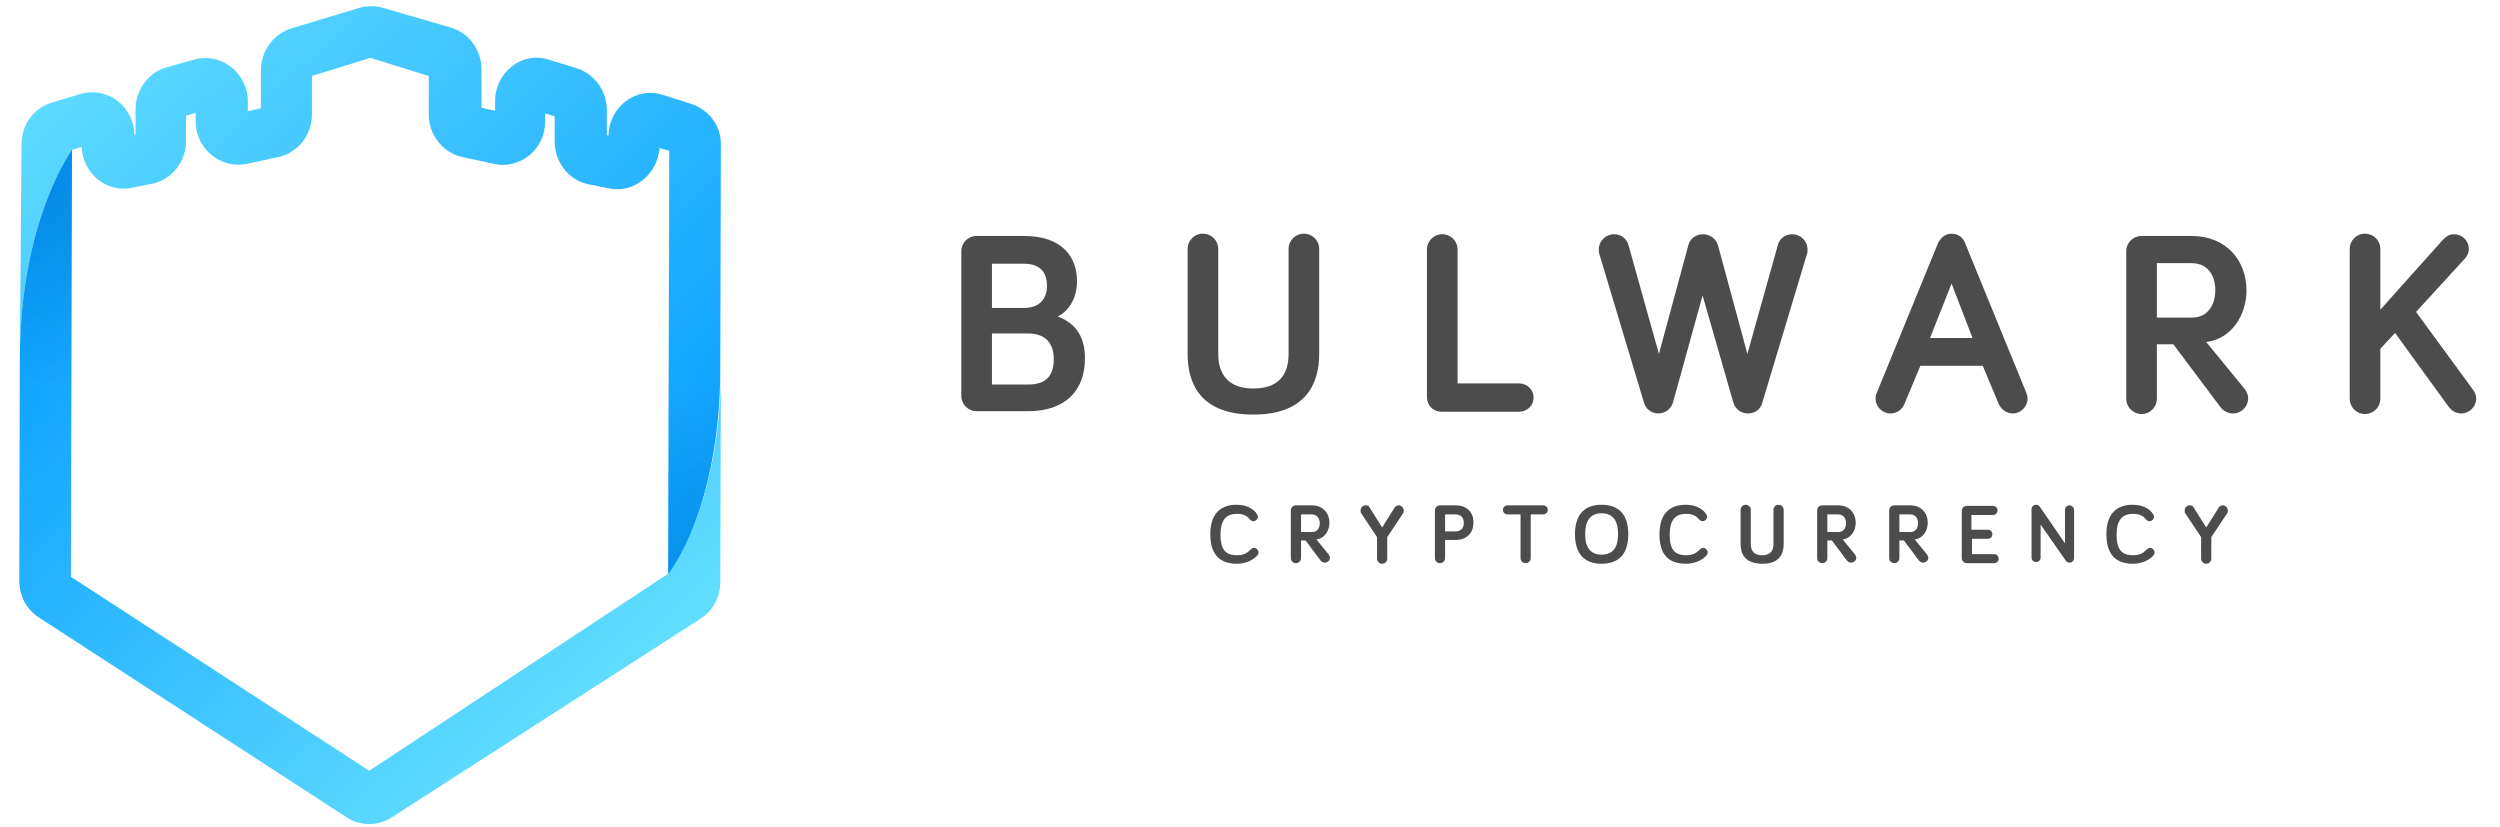
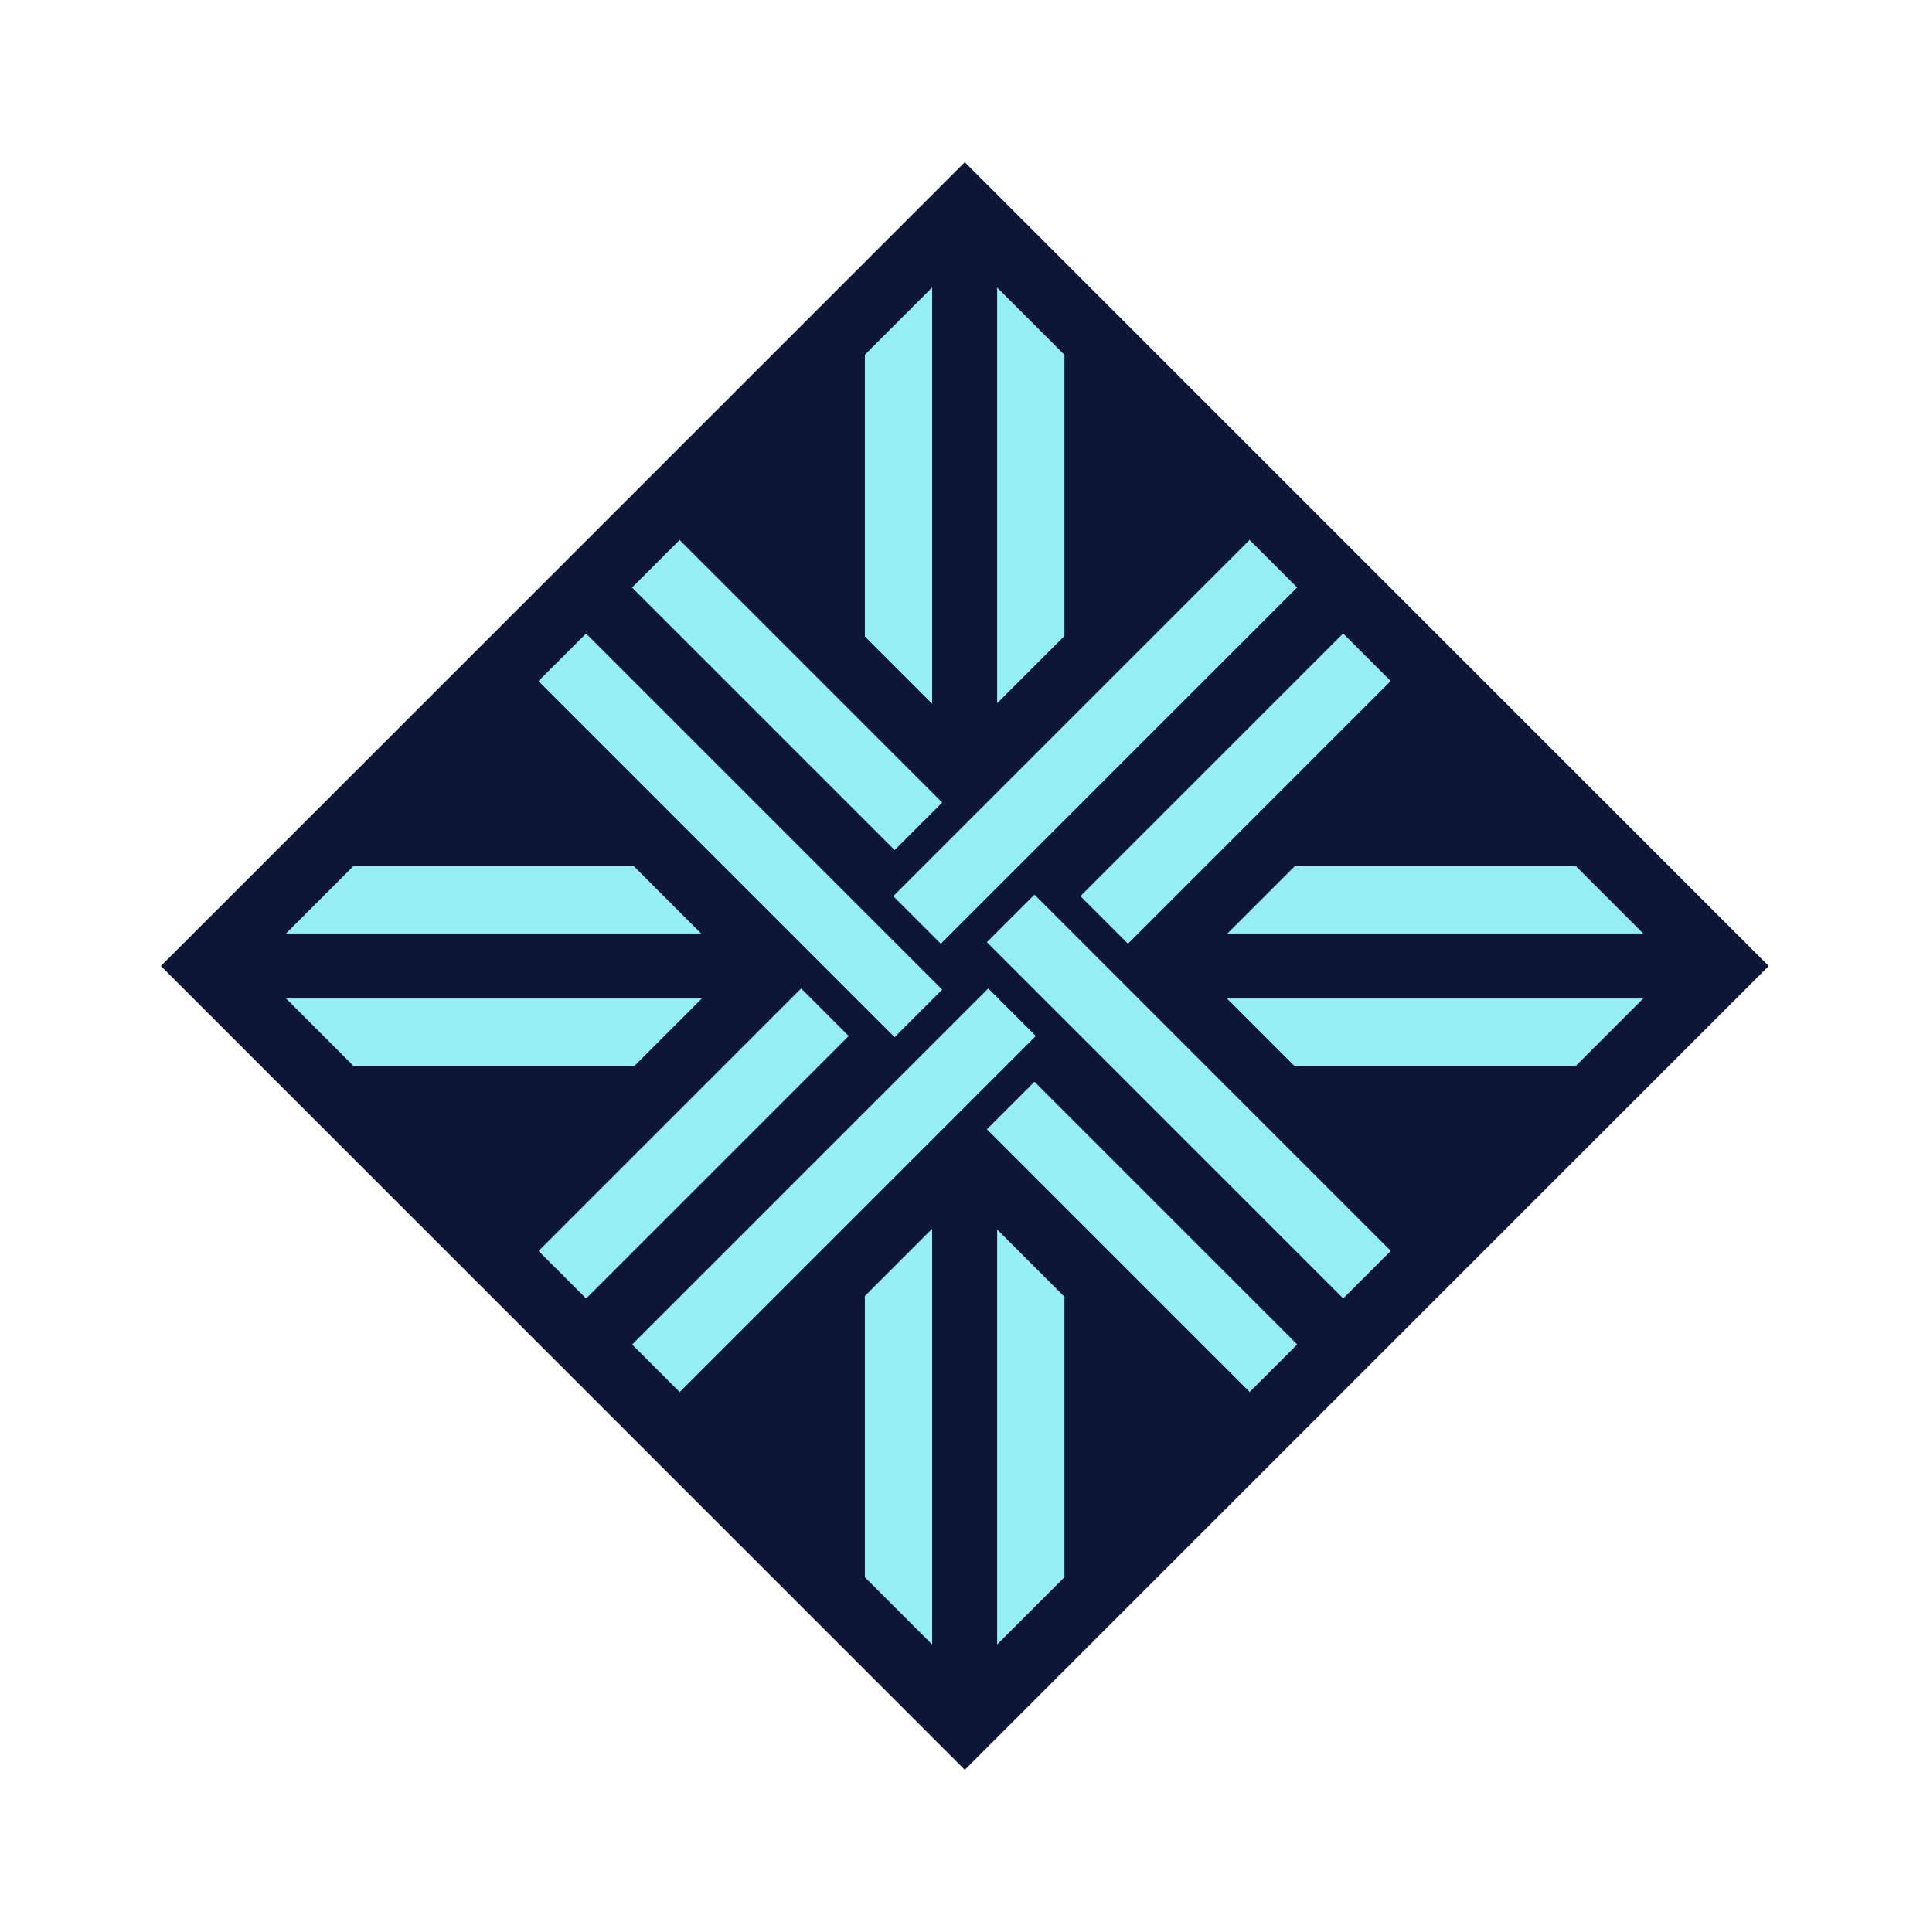
- <svg xmlns="http://www.w3.org/2000/svg" xmlns:xlink="http://www.w3.org/1999/xlink" viewBox="0 0 440.8 145.7" enable-background="new 0 0 440.8 145.7">
-   <style type="text/css">.st0{fill:#4C4C4C;} .st1{clip-path:url(#SVGID_2_);} .st2{fill:url(#SVGID_3_);} .st3{fill:url(#SVGID_4_);} .st4{filter:url(#Adobe_OpacityMaskFilter);} .st5{fill:url(#SVGID_6_);} .st6{opacity:0.19;mask:url(#SVGID_5_);fill:url(#SVGID_7_);} .st7{filter:url(#Adobe_OpacityMaskFilter_1_);} .st8{fill:url(#SVGID_9_);} .st9{opacity:0.19;mask:url(#SVGID_8_);fill:url(#SVGID_10_);}</style>
-   <g id="Layer_1_1_">
-     <path class="st0" d="M172.2 72.5c-1.5 0-2.7-1.2-2.7-2.7v-25.5c0-1.5 1.2-2.7 2.7-2.7h8.3c6.9 0 9.4 3.8 9.4 8 0 3-1.5 5.3-3.4 6.2 3.4 1.3 4.8 3.8 4.8 7.4 0 5.6-3.4 9.3-10 9.3h-9.1zm2.7-18.2h5.6c2.9 0 4.1-1.7 4.1-3.9 0-2.4-1.2-3.9-4.1-3.9h-5.6v7.8zm0 13.5h6.4c3.3 0 4.5-1.7 4.5-4.5s-1.5-4.5-4.5-4.5h-6.4v9zm34.5-5.4v-18.5c0-1.5 1.2-2.7 2.7-2.7s2.7 1.2 2.7 2.7v18.5c0 2.8 1.1 6.1 6.2 6.1 5.2 0 6.2-3.3 6.2-6.1v-18.5c0-1.5 1.2-2.7 2.7-2.7s2.7 1.2 2.7 2.7v18.5c0 5.2-2.3 10.7-11.6 10.7s-11.6-5.4-11.6-10.7zm58.4 5.2c1.5 0 2.6 1.1 2.6 2.5s-1.1 2.5-2.6 2.5h-13.6c-1.5 0-2.6-1.1-2.6-2.6v-26c0-1.5 1.2-2.7 2.7-2.7s2.7 1.2 2.7 2.7v23.6h10.8zm32.4-15.5l-5.2 18.8c-.3 1.1-1.3 2-2.6 2-1.2 0-2.2-.8-2.5-1.8l-7.9-26.3c-.1-.3-.1-.5-.1-.8 0-1.5 1.2-2.7 2.7-2.7 1.5 0 2.3 1.1 2.5 1.8l5.4 19.3 5.2-19.2c.3-1.2 1.4-1.9 2.6-1.9 1.1 0 2.2.7 2.6 1.9l5.2 19.2 5.4-19.3c.2-.8 1.1-1.8 2.5-1.8 1.5 0 2.7 1.2 2.7 2.7 0 .3 0 .6-.1.8l-7.9 26.3c-.3 1.1-1.3 1.8-2.5 1.8s-2.3-.8-2.6-2l-5.4-18.8zm38.4 12.4l-2.8 6.7c-.4 1-1.3 1.7-2.5 1.7-1.4 0-2.6-1.2-2.6-2.6 0-.3 0-.6.2-1l10.8-26.4c.3-.6 1-1.7 2.4-1.7s2.2 1 2.4 1.7l10.8 26.4c.1.3.2.7.2 1 0 1.4-1.2 2.6-2.6 2.6-1.2 0-2.1-.8-2.5-1.7l-2.8-6.7h-11zm5.5-14.5l-3.8 9.6h7.5l-3.7-9.6zm36.2 10.7v9.6c0 1.5-1.2 2.7-2.7 2.7-1.5 0-2.7-1.2-2.7-2.7v-26c0-1.5 1.2-2.7 2.7-2.7h8.8c6.2 0 9.7 4.4 9.7 9.6 0 4.4-2.7 8.6-7.1 9.1l6.8 8.3c.4.6.6 1.1.6 1.6 0 1.5-1.2 2.7-2.7 2.7-.8 0-1.6-.4-2.1-1l-8.4-11.2h-2.9zm0-14.3v9.6h6.2c2.8 0 4.1-2.3 4.1-4.8s-1.2-4.8-4.2-4.8h-6.1zm39.5 8.1l11-12.3c.6-.6 1.2-.9 1.9-.9 1.4 0 2.6 1.1 2.6 2.6 0 .7-.3 1.3-.7 1.7l-8.6 9.4 10.1 13.8c.3.4.5 1 .5 1.5 0 1.4-1.2 2.6-2.6 2.6-1.1 0-1.8-.6-2.2-1.1l-9.5-13.1-2.6 2.8v8.8c0 1.5-1.2 2.7-2.7 2.7-1.5 0-2.7-1.2-2.7-2.7v-26.4c0-1.5 1.2-2.7 2.7-2.7 1.5 0 2.7 1.2 2.7 2.7v10.6zm-247.6 18c-1.5 0-2.7-1.2-2.7-2.7v-25.5c0-1.5 1.2-2.7 2.7-2.7h8.3c6.9 0 9.4 3.8 9.4 8 0 3-1.5 5.3-3.4 6.2 3.4 1.3 4.8 3.8 4.8 7.4 0 5.6-3.4 9.3-10 9.3h-9.1zm2.7-18.2h5.6c2.9 0 4.1-1.7 4.1-3.9 0-2.4-1.2-3.9-4.1-3.9h-5.6v7.8zm0 13.5h6.4c3.3 0 4.5-1.7 4.5-4.5s-1.5-4.5-4.5-4.5h-6.4v9zm34.5-5.4v-18.5c0-1.5 1.2-2.7 2.7-2.7 1.5 0 2.7 1.2 2.7 2.7v18.5c0 2.8 1.1 6.1 6.2 6.1 5.2 0 6.2-3.3 6.2-6.1v-18.5c0-1.5 1.2-2.7 2.7-2.7s2.7 1.2 2.7 2.7v18.5c0 5.2-2.3 10.7-11.6 10.7s-11.6-5.4-11.6-10.7zm58.4 5.2c1.5 0 2.6 1.1 2.6 2.5s-1.1 2.5-2.6 2.5h-13.6c-1.5 0-2.6-1.1-2.6-2.6v-26c0-1.5 1.2-2.7 2.7-2.7s2.7 1.2 2.7 2.7v23.6h10.8zm32.4-15.5l-5.2 18.8c-.3 1.1-1.3 2-2.6 2-1.2 0-2.2-.8-2.5-1.8l-7.9-26.3c-.1-.3-.1-.5-.1-.8 0-1.5 1.2-2.7 2.7-2.7 1.5 0 2.3 1.1 2.5 1.8l5.4 19.3 5.2-19.2c.3-1.2 1.4-1.9 2.6-1.9 1.1 0 2.2.7 2.6 1.9l5.2 19.2 5.4-19.3c.2-.8 1.1-1.8 2.5-1.8 1.5 0 2.7 1.2 2.7 2.7 0 .3 0 .6-.1.8l-7.9 26.3c-.3 1.1-1.3 1.8-2.5 1.8s-2.3-.8-2.6-2l-5.4-18.8zm38.4 12.4l-2.8 6.7c-.4 1-1.3 1.7-2.5 1.7-1.4 0-2.6-1.2-2.6-2.6 0-.3 0-.6.2-1l10.8-26.4c.3-.6 1-1.7 2.4-1.7s2.2 1 2.4 1.7l10.8 26.4c.1.3.2.7.2 1 0 1.4-1.2 2.6-2.6 2.6-1.2 0-2.1-.8-2.5-1.7l-2.8-6.7h-11zm5.5-14.5l-3.8 9.6h7.5l-3.7-9.6zm36.2 10.7v9.6c0 1.5-1.2 2.7-2.7 2.7-1.5 0-2.7-1.2-2.7-2.7v-26c0-1.5 1.2-2.7 2.7-2.7h8.8c6.2 0 9.7 4.4 9.7 9.6 0 4.4-2.7 8.6-7.1 9.1l6.8 8.3c.4.6.6 1.1.6 1.6 0 1.5-1.2 2.7-2.7 2.7-.8 0-1.6-.4-2.1-1l-8.4-11.2h-2.9zm0-14.3v9.6h6.2c2.8 0 4.1-2.3 4.1-4.8s-1.2-4.8-4.2-4.8h-6.1zm39.5 8.1l11-12.3c.6-.6 1.2-.9 1.9-.9 1.4 0 2.6 1.1 2.6 2.6 0 .7-.3 1.3-.7 1.7l-8.6 9.4 10.1 13.8c.3.4.5 1 .5 1.5 0 1.4-1.2 2.6-2.6 2.6-1.1 0-1.8-.6-2.2-1.1l-9.5-13.1-2.6 2.8v8.8c0 1.5-1.2 2.7-2.7 2.7-1.5 0-2.7-1.2-2.7-2.7v-26.4c0-1.5 1.2-2.7 2.7-2.7 1.5 0 2.7 1.2 2.7 2.7v10.6zm-206.4 39.7c0-3.5 1.7-5.2 4.6-5.2 1.8 0 3 .7 3.6 1.6.1.2.2.3.2.5 0 .4-.4.8-.8.8-.2 0-.4-.1-.6-.3-.6-.7-1.2-1-2.3-1-2 0-2.9 1.2-2.9 3.7 0 2.6.9 3.6 2.9 3.6 1.1 0 1.7-.3 2.4-1 .2-.2.4-.3.6-.3.4 0 .8.4.8.8 0 .2-.1.3-.1.4-.7.9-2.1 1.6-3.7 1.6-3 0-4.7-1.6-4.7-5.2zm16 1.1v3.1c0 .5-.4.9-.9.9s-.9-.4-.9-.9v-8.4c0-.5.4-.9.9-.9h2.8c2 0 3.1 1.4 3.1 3.1 0 1.4-.9 2.8-2.3 2.9l2.2 2.7c.1.2.2.4.2.5 0 .5-.4.9-.9.9-.3 0-.5-.1-.7-.3l-2.7-3.6h-.8zm0-4.6v3.1h2c.9 0 1.3-.8 1.3-1.5 0-.8-.4-1.6-1.4-1.6h-1.9zm14.3 2.3l2.2-3.5c.1-.2.4-.4.7-.4.5 0 .9.4.9.9 0 .2 0 .3-.1.5l-2.8 4.2v3.8c0 .5-.4.9-.9.9s-.9-.4-.9-.9v-3.8l-2.8-4.2c-.1-.1-.1-.3-.1-.5 0-.5.4-.9.9-.9.3 0 .6.1.7.4l2.2 3.5zm11.1 2.3v3.1c0 .5-.4.9-.9.9s-.9-.4-.9-.9v-8.4c0-.5.4-.9.9-.9h2.8c1.7 0 3.1 1 3.1 3s-1.3 3.1-3.1 3.1h-1.9zm0-4.6v3h1.8c.9 0 1.5-.5 1.5-1.5s-.6-1.5-1.5-1.5h-1.8zm15.1 0v7.7c0 .5-.4.9-.9.9s-.9-.4-.9-.9v-7.7h-2.3c-.4 0-.8-.3-.8-.8 0-.4.3-.8.8-.8h6.3c.4 0 .8.3.8.8 0 .4-.3.8-.8.8h-2.2zm7.8 3.5c0-3.5 1.7-5.2 4.7-5.2s4.7 1.7 4.7 5.2-1.7 5.2-4.7 5.2-4.7-1.7-4.7-5.2zm1.8 0c0 2.4 1 3.6 2.9 3.6s2.9-1.2 2.9-3.6c0-2.5-1-3.7-2.9-3.7s-2.9 1.2-2.9 3.7zm13.1 0c0-3.5 1.7-5.2 4.6-5.2 1.8 0 3 .7 3.6 1.6.1.2.2.3.2.5 0 .4-.4.8-.8.8-.2 0-.4-.1-.6-.3-.6-.7-1.2-1-2.3-1-2 0-2.9 1.2-2.9 3.7 0 2.6.9 3.6 2.9 3.6 1.1 0 1.7-.3 2.4-1 .2-.2.4-.3.6-.3.4 0 .8.4.8.8 0 .2-.1.3-.1.4-.7.9-2.1 1.6-3.7 1.6-3.1 0-4.7-1.6-4.7-5.2zm14.3 1.7v-6c0-.5.4-.9.9-.9s.9.4.9.9v6c0 .9.3 2 2 2s2-1.1 2-2v-6c0-.5.4-.9.9-.9s.9.4.9.9v6c0 1.7-.7 3.5-3.7 3.5-3.2 0-3.9-1.8-3.9-3.5zm15.3-.6v3.1c0 .5-.4.9-.9.9s-.9-.4-.9-.9v-8.4c0-.5.4-.9.9-.9h2.8c2 0 3.1 1.4 3.1 3.1 0 1.4-.9 2.8-2.3 2.9l2.2 2.7c.1.2.2.4.2.5 0 .5-.4.9-.9.9-.3 0-.5-.1-.7-.3l-2.7-3.6h-.8zm0-4.6v3.1h2c.9 0 1.3-.8 1.3-1.5 0-.8-.4-1.6-1.4-1.6h-1.9zm12.7 4.6v3.1c0 .5-.4.9-.9.9s-.9-.4-.9-.9v-8.4c0-.5.4-.9.9-.9h2.8c2 0 3.1 1.4 3.1 3.1 0 1.4-.9 2.8-2.3 2.9l2.2 2.7c.1.2.2.4.2.5 0 .5-.4.9-.9.9-.3 0-.5-.1-.7-.3l-2.7-3.6h-.8zm0-4.6v3.1h2c.9 0 1.3-.8 1.3-1.5 0-.8-.4-1.6-1.4-1.6h-1.9zm12.8 2.7h2.8c.4 0 .8.3.8.8 0 .4-.3.8-.8.8h-2.8v2.7h3.9c.4 0 .8.3.8.8 0 .4-.3.8-.8.8h-4.8c-.5 0-.9-.4-.9-.9v-8.3c0-.5.4-.9.9-.9h4.6c.4 0 .8.3.8.8 0 .4-.3.8-.8.8h-3.8v2.6zm18-3.5v8.5c0 .5-.4.8-.8.8-.3 0-.5-.1-.7-.4l-4.4-6.3v5.8c0 .5-.4.8-.8.8-.5 0-.8-.4-.8-.8v-8.5c0-.5.4-.8.8-.8.3 0 .5.1.7.4l4.4 6.4v-5.9c0-.5.4-.8.8-.8s.8.4.8.8zm5.7 4.3c0-3.5 1.7-5.2 4.6-5.2 1.8 0 3 .7 3.6 1.6.1.2.2.3.2.5 0 .4-.4.8-.8.8-.2 0-.4-.1-.6-.3-.6-.7-1.2-1-2.3-1-2 0-2.9 1.2-2.9 3.7 0 2.6.9 3.6 2.9 3.6 1.1 0 1.7-.3 2.4-1 .2-.2.4-.3.6-.3.4 0 .8.4.8.8 0 .2-.1.3-.1.4-.7.9-2.1 1.6-3.7 1.6-3 0-4.7-1.6-4.7-5.2zm17.6-1.2l2.2-3.5c.1-.2.4-.4.7-.4.5 0 .9.4.9.9 0 .2 0 .3-.1.5l-2.8 4.2v3.8c0 .5-.4.9-.9.9s-.9-.4-.9-.9v-3.8l-2.8-4.2c-.1-.1-.1-.3-.1-.5 0-.5.4-.9.9-.9.3 0 .6.1.7.4l2.2 3.5z" />
-     <defs>
-       <path id="SVGID_1_" d="M121.8 18.3l-5-1.6c-2.2-.7-4.6-.3-6.5 1.1-1.9 1.4-3.1 3.7-3.1 6.1l-.2-.1v-4.4c0-3.4-2.2-6.4-5.4-7.4l-4.9-1.5c-2.2-.7-4.6-.3-6.4 1.1-1.9 1.4-3.1 3.7-3.1 6.1v1.8l-2.3-.5v-6.7c0-3.4-2.1-6.4-5.3-7.4l-12-3.5c-1.4-.4-2.9-.4-4.3 0l-12 3.6c-3.2 1-5.3 4-5.3 7.4v6.7l-2.3.5v-1.8c0-2.4-1.2-4.7-3.1-6.1-1.9-1.4-4.2-1.8-6.4-1.2l-4.9 1.4c-3.2.9-5.4 4-5.4 7.4v4.4l-.2.1c0-2.4-1.2-4.7-3.1-6.1-1.9-1.4-4.3-1.8-6.5-1.1l-5 1.5c-3.2 1-5.3 3.9-5.3 7.3l-.3 37.5-.1 39.5c0 2.7 1.3 5.1 3.5 6.5l54.2 35.2c1.2.8 2.6 1.2 4 1.2s2.8-.4 4-1.2l54.4-35c2.2-1.4 3.5-3.8 3.5-6.5l.1-37.1.1-39.9c0-3.3-2.2-6.3-5.4-7.3zm-56.7 117.6l-52.6-34.2.2-75.3 1.7-.5c.1 2.2 1.1 4.3 2.8 5.7 1.7 1.4 4 2 6.1 1.5l3.5-.7c3.5-.7 6-3.9 6-7.5v-4.5l1.7-.5v1.6c0 2.3 1.1 4.5 2.9 5.9 1.7 1.4 3.9 1.9 6.1 1.5l5.5-1.2c3.5-.7 6-3.9 6-7.5v-6.8l10.3-3.2 10.3 3.2v6.8c0 3.6 2.5 6.8 6 7.5l5.5 1.2c2.1.5 4.4-.1 6.1-1.4 1.8-1.4 2.9-3.6 2.9-5.9v-1.6l1.7.5v4.5c0 3.6 2.5 6.8 6 7.5l3.5.7c2.2.5 4.4-.1 6.1-1.5 1.7-1.4 2.7-3.4 2.9-5.6l1.7.5-.2 74.5-52.7 34.8z" />
-     </defs>
-     <clipPath id="SVGID_2_">
-       <use xlink:href="#SVGID_1_" overflow="visible" />
-     </clipPath>
-     <g class="st1">
-       <linearGradient id="SVGID_3_" gradientUnits="userSpaceOnUse" x1="22.693" y1="-41.819" x2="127.368" y2="66.829" gradientTransform="matrix(1 .002 -.002 1 -1.887 38.125)">
-         <stop offset="0" stop-color="#61DDFF" />
-         <stop offset="1" stop-color="#0098FF" />
-       </linearGradient>
-       <path class="st2" d="M121.9 18.3l-5-1.6c-2.2-.7-4.6-.3-6.5 1.1-1.9 1.4-3.1 3.7-3.1 6.1l-.2-.1v-4.4c0-3.4-2.2-6.4-5.4-7.4l-4.9-1.5c-2.2-.7-4.6-.3-6.4 1.1-1.9 1.4-3.1 3.7-3.1 6.1v1.8l-2.3-.5v-6.7c0-3.4-2.1-6.4-5.3-7.4l-12.1-3.5c-1.4-.4-2.9-.4-4.3 0l-11.9 3.6c-3.2 1-5.4 4-5.4 7.4v6.7l-2.3.5v-1.8c0-2.4-1.2-4.7-3.1-6.1-1.9-1.4-4.2-1.8-6.4-1.2l-4.9 1.4c-3.2.9-5.4 4-5.4 7.4v4.4l-.2.1c0-2.4-1.2-4.7-3.1-6.1-1.9-1.4-4.3-1.8-6.5-1.1l-5 1.5c-3.2 1-5.3 3.9-5.3 7.3l-.3 37.5c.1-24.1 9.2-36.5 9.2-36.5l1.7-.5c.1 2.2 1.1 4.3 2.8 5.7 1.7 1.4 4 2 6.1 1.5l3.5-.7c3.5-.7 6-3.9 6-7.5v-4.5l1.7-.5v1.6c0 2.3 1.1 4.5 2.9 5.9 1.7 1.4 3.9 1.9 6.1 1.5l5.5-1.2c3.5-.7 6-3.9 6-7.5v-6.8l10.3-3.2 10.3 3.2v6.8c0 3.6 2.5 6.8 6 7.5l5.5 1.2c2.1.5 4.4-.1 6.1-1.4 1.8-1.4 2.9-3.6 2.9-5.9v-1.6l1.7.5v4.5c0 3.6 2.5 6.8 6 7.5l3.5.7c2.2.5 4.4-.1 6.1-1.5 1.7-1.4 2.7-3.4 2.9-5.6l1.7.5-.2 75.3s9.1-12.3 9.2-36.4l.1-39.9c.1-3.3-2-6.3-5.2-7.3zm-5.5 5.8z" />
-       <linearGradient id="SVGID_4_" gradientUnits="userSpaceOnUse" x1="105.359" y1="87.499" x2="13.403" y2="-9.554" gradientTransform="matrix(1 .002 -.002 1 -1.887 38.125)">
-         <stop offset="0" stop-color="#61DDFF" />
-         <stop offset="1" stop-color="#0098FF" />
-       </linearGradient>
-       <path class="st3" d="M65.1 135.9l-52.6-34.2.2-75.3s-9.1 12.4-9.2 36.5l-.1 39.5c0 2.7 1.3 5.1 3.5 6.5l54.2 35.2c1.2.8 2.6 1.2 4 1.2s2.8-.4 4-1.2l54.4-35c2.2-1.4 3.5-3.8 3.5-6.5l.1-37.1c-.1 24.1-9.2 35.6-9.2 35.6l-52.8 34.8z" />
+ <svg xmlns="http://www.w3.org/2000/svg" xmlns:xlink="http://www.w3.org/1999/xlink" version="1.1" id="svg2" x="0px" y="0px" viewBox="0 0 771.6 772.8" style="enable-background:new 0 0 771.6 772.8;" xml:space="preserve">
+   <style type="text/css">
+ 	.st0{fill:#0D1637;}
+ 	.st1{clip-path:url(#SVGID_2_);}
+ 	.st2{fill:#94EEF2;}
+ </style>
+   <g>
+     <g>
+       <rect x="158.5" y="159.1" transform="matrix(0.7071 -0.7071 0.7071 0.7071 -160.2279 385.9758)" class="st0" width="454.7" height="454.7" />
+     </g>
+     <g>
      <defs>
-         <filter id="Adobe_OpacityMaskFilter" filterUnits="userSpaceOnUse" x="-31.1" y="-5.9" width="77.7" height="77.7">
-           <feColorMatrix values="1 0 0 0 0 0 1 0 0 0 0 0 1 0 0 0 0 0 1 0" />
-         </filter>
+         <rect id="SVGID_1_" x="184.7" y="185.3" transform="matrix(0.7071 -0.7071 0.7071 0.7071 -160.2279 385.9758)" width="402.2" height="402.2" />
      </defs>
-       <mask maskUnits="userSpaceOnUse" x="-31.1" y="-5.9" width="77.7" height="77.7" id="SVGID_5_">
-         <g class="st4">
-           <linearGradient id="SVGID_6_" gradientUnits="userSpaceOnUse" x1="-15.362" y1="-35.274" x2="158.069" y2="138.157" gradientTransform="matrix(1 .002 -.002 1 -1.887 38.125)">
-             <stop offset="0" stop-color="#00C6FF" />
-             <stop offset="1" stop-color="#0072FF" />
-           </linearGradient>
-           <path class="st5" d="M65.1 135.9l-52.6-34.2.2-75.3s-9.1 12.4-9.2 36.5l-.1 39.5c0 2.7 1.3 5.1 3.5 6.5l54.2 35.2c1.2.8 2.6 1.2 4 1.2s2.8-.4 4-1.2l54.4-35c2.2-1.4 3.5-3.8 3.5-6.5l.1-37.1c-.1 24.1-9.2 35.6-9.2 35.6l-52.8 34.8z" />
+       <clipPath id="SVGID_2_">
+         <use xlink:href="#SVGID_1_" style="overflow:visible;" />
+       </clipPath>
+       <g class="st1">
+         <g>
+           <g>
+             <rect x="258.5" y="100.2" transform="matrix(0.7071 -0.7071 0.7071 0.7071 -86.616 261.1928)" class="st2" width="26.9" height="269.8" />
+           </g>
+           <g>
+             <rect x="504.9" y="320.1" transform="matrix(0.7071 -0.7071 0.7071 0.7071 -188.6595 507.5476)" class="st2" width="26.9" height="322.7" />
+           </g>
        </g>
-       </mask>
-       <radialGradient id="SVGID_7_" cx="9.614" cy="-5.169" r="38.847" gradientTransform="matrix(1 .002 -.002 1 -1.887 38.125)" gradientUnits="userSpaceOnUse">
-         <stop offset="0" stop-color="#1D1D1B" />
-         <stop offset=".381" stop-color="#1F1F1D" stop-opacity=".619" />
-         <stop offset=".518" stop-color="#262624" stop-opacity=".482" />
-         <stop offset=".616" stop-color="#31312F" stop-opacity=".384" />
-         <stop offset=".696" stop-color="#424240" stop-opacity=".304" />
-         <stop offset=".763" stop-color="#585856" stop-opacity=".237" />
-         <stop offset=".823" stop-color="#737372" stop-opacity=".177" />
-         <stop offset=".878" stop-color="#939392" stop-opacity=".122" />
-         <stop offset=".928" stop-color="#B8B8B8" stop-opacity=".072" />
-         <stop offset=".972" stop-color="#E1E1E1" stop-opacity=".028" />
-         <stop offset="1" stop-color="#fff" stop-opacity="0" />
-       </radialGradient>
-       <circle class="st6" cx="7.7" cy="33" r="38.8" />
-       <defs>
-         <filter id="Adobe_OpacityMaskFilter_1_" filterUnits="userSpaceOnUse" x="83.9" y="63.1" width="77.7" height="77.7">
-           <feColorMatrix values="1 0 0 0 0 0 1 0 0 0 0 0 1 0 0 0 0 0 1 0" />
-         </filter>
-       </defs>
-       <mask maskUnits="userSpaceOnUse" x="83.9" y="63.1" width="77.7" height="77.7" id="SVGID_8_">
-         <g class="st7">
-           <linearGradient id="SVGID_9_" gradientUnits="userSpaceOnUse" x1="6.195" y1="-56.667" x2="178.919" y2="116.057" gradientTransform="matrix(1 .002 -.002 1 -1.887 38.125)">
-             <stop offset="0" stop-color="#00C6FF" />
-             <stop offset="1" stop-color="#0072FF" />
-           </linearGradient>
-           <path class="st8" d="M121.9 18.3l-5-1.6c-2.2-.7-4.6-.3-6.5 1.1-1.9 1.4-3.1 3.7-3.1 6.1l-.2-.1v-4.4c0-3.4-2.2-6.4-5.4-7.4l-4.9-1.5c-2.2-.7-4.6-.3-6.4 1.1-1.9 1.4-3.1 3.7-3.1 6.1v1.8l-2.3-.5v-6.7c0-3.4-2.1-6.4-5.3-7.4l-12.1-3.5c-1.4-.4-2.9-.4-4.3 0l-11.9 3.6c-3.2 1-5.4 4-5.4 7.4v6.7l-2.3.5v-1.8c0-2.4-1.2-4.7-3.1-6.1-1.9-1.4-4.2-1.8-6.4-1.2l-4.9 1.4c-3.2.9-5.4 4-5.4 7.4v4.4l-.2.1c0-2.4-1.2-4.7-3.1-6.1-1.9-1.4-4.3-1.8-6.5-1.1l-5 1.5c-3.2 1-5.3 3.9-5.3 7.3l-.3 37.5c.1-24.1 9.2-36.5 9.2-36.5l1.7-.5c.1 2.2 1.1 4.3 2.8 5.7 1.7 1.4 4 2 6.1 1.5l3.5-.7c3.5-.7 6-3.9 6-7.5v-4.5l1.7-.5v1.6c0 2.3 1.1 4.5 2.9 5.9 1.7 1.4 3.9 1.9 6.1 1.5l5.5-1.2c3.5-.7 6-3.9 6-7.5v-6.8l10.3-3.2 10.3 3.2v6.8c0 3.6 2.5 6.8 6 7.5l5.5 1.2c2.1.5 4.4-.1 6.1-1.4 1.8-1.4 2.9-3.6 2.9-5.9v-1.6l1.7.5v4.5c0 3.6 2.5 6.8 6 7.5l3.5.7c2.2.5 4.4-.1 6.1-1.5 1.7-1.4 2.7-3.4 2.9-5.6l1.7.5-.2 74.5s9.1-11.5 9.2-35.6l.1-39.9c.1-3.3-2-6.3-5.2-7.3zm-5.5 5.8z" />
+         <g>
+           <g>
+             <rect x="129.3" y="505.5" transform="matrix(0.7071 -0.7071 0.7071 0.7071 -281.7998 357.5444)" class="st2" width="322.7" height="26.9" />
+           </g>
+           <g>
+             <rect x="402.1" y="259.1" transform="matrix(0.7071 -0.7071 0.7071 0.7071 -35.4452 459.5878)" class="st2" width="269.8" height="26.9" />
+           </g>
        </g>
-       </mask>
-       <radialGradient id="SVGID_10_" cx="124.819" cy="63.558" r="38.847" gradientTransform="matrix(1 .002 -.002 1 -1.887 38.125)" gradientUnits="userSpaceOnUse">
-         <stop offset="0" stop-color="#1D1D1B" />
-         <stop offset=".381" stop-color="#1F1F1D" stop-opacity=".619" />
-         <stop offset=".518" stop-color="#262624" stop-opacity=".482" />
-         <stop offset=".616" stop-color="#31312F" stop-opacity=".384" />
-         <stop offset=".696" stop-color="#424240" stop-opacity=".304" />
-         <stop offset=".763" stop-color="#585856" stop-opacity=".237" />
-         <stop offset=".823" stop-color="#737372" stop-opacity=".177" />
-         <stop offset=".878" stop-color="#939392" stop-opacity=".122" />
-         <stop offset=".928" stop-color="#B8B8B8" stop-opacity=".072" />
-         <stop offset=".972" stop-color="#E1E1E1" stop-opacity=".028" />
-         <stop offset="1" stop-color="#fff" stop-opacity="0" />
-       </radialGradient>
-       <circle class="st9" cx="122.8" cy="102" r="38.8" />
+         <g>
+           <g>
+             <rect x="319.5" y="240.4" transform="matrix(0.7071 -0.7071 0.7071 0.7071 -38.6559 414.4071)" class="st2" width="322.7" height="26.9" />
+           </g>
+           <g>
+             <rect x="99.6" y="486.8" transform="matrix(0.7071 -0.7071 0.7071 0.7071 -285.0105 312.3637)" class="st2" width="269.8" height="26.9" />
+           </g>
+         </g>
+         <g>
+           <g>
+             <rect x="239.8" y="129.9" transform="matrix(0.7071 -0.7071 0.7071 0.7071 -131.7961 264.4035)" class="st2" width="26.9" height="322.7" />
+           </g>
+           <g>
+             <rect x="486.2" y="402.7" transform="matrix(0.7071 -0.7071 0.7071 0.7071 -233.8396 510.7583)" class="st2" width="26.9" height="269.8" />
+           </g>
+         </g>
+         <g>
+           <g>
+             <polygon class="st2" points="425.7,254.4 425.7,64.1 398.8,64.1 398.8,281.3      " />
+           </g>
+           <g>
+             <polygon class="st2" points="253.5,346.5 63.5,346.5 63.5,373.4 280.4,373.4      " />
+           </g>
+           <g>
+             <polygon class="st2" points="372.8,281.5 372.8,64.1 345.9,64.1 345.9,254.6      " />
+           </g>
+           <g>
+             <polygon class="st2" points="280.7,399.4 63.5,399.4 63.5,426.3 253.8,426.3      " />
+           </g>
+           <g>
+             <polygon class="st2" points="517.6,426.3 708.1,426.3 708.1,399.4 490.7,399.4      " />
+           </g>
+           <g>
+             <polygon class="st2" points="490.9,373.4 708.1,373.4 708.1,346.5 517.8,346.5      " />
+           </g>
+           <g>
+             <polygon class="st2" points="398.8,491.8 398.8,708.7 425.7,708.7 425.7,518.7      " />
+           </g>
+           <g>
+             <polygon class="st2" points="345.9,518.4 345.9,708.7 372.8,708.7 372.8,491.5      " />
+           </g>
+         </g>
+       </g>
    </g>
  </g>
</svg>
